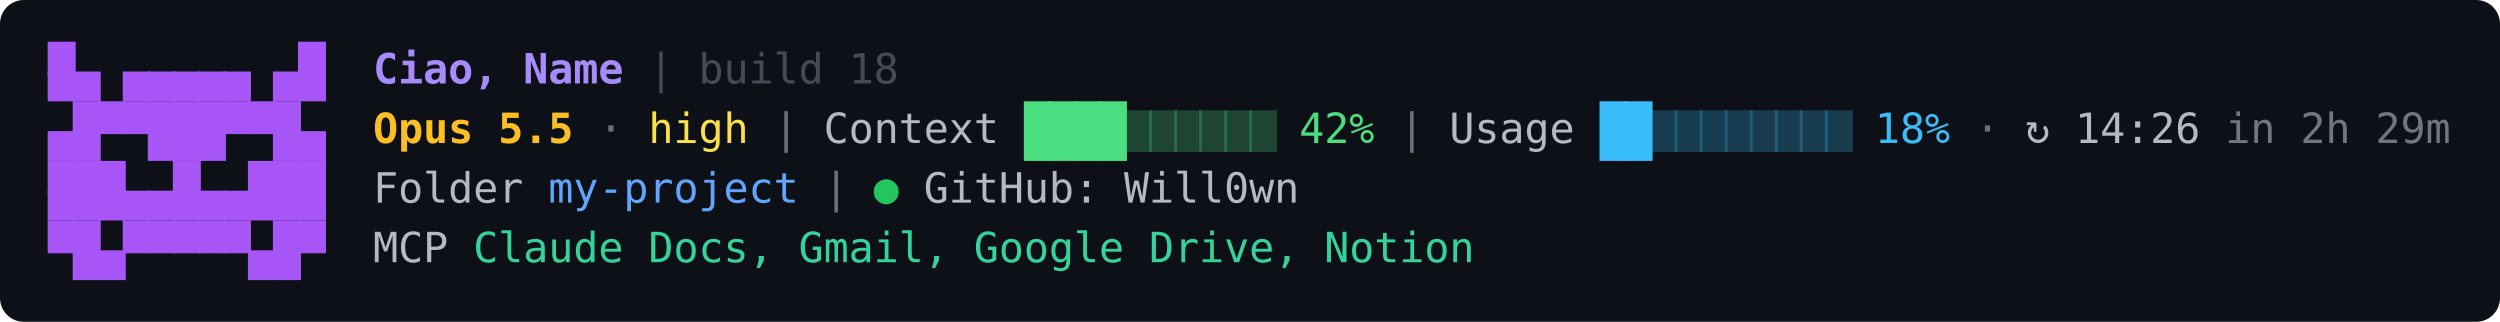
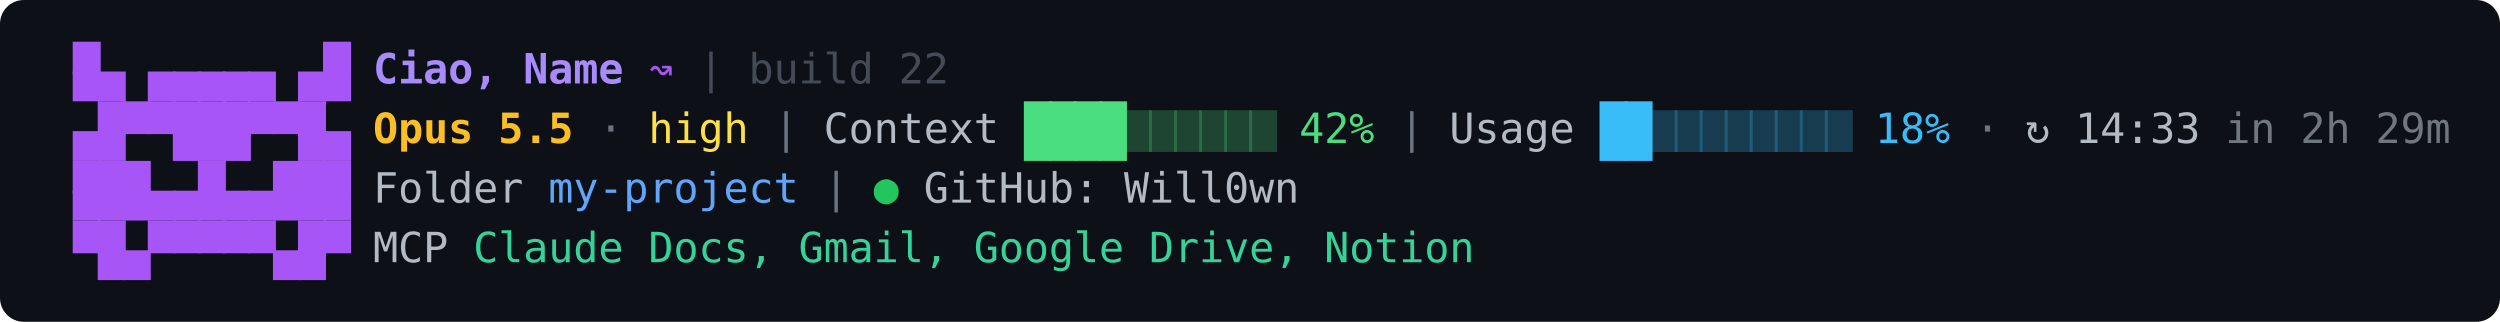
<svg xmlns="http://www.w3.org/2000/svg" width="839" height="108" viewBox="0 0 839 108" font-family="Consolas, Menlo, monospace" font-size="14">
  <rect width="100%" height="100%" rx="8" fill="#0d1117" />
-   <rect x="16" y="24" width="9.4" height="10" fill="#a855f7" />
-   <rect x="16" y="14" width="9.4" height="11" fill="#a855f7" />
  <rect x="24.4" y="24" width="9.4" height="10" fill="#a855f7" />
-   <rect x="41.2" y="24" width="9.4" height="10" fill="#a855f7" />
+   <rect x="24.4" y="14" width="9.4" height="11" fill="#a855f7" />
+   <rect x="32.8" y="24" width="9.4" height="10" fill="#a855f7" />
  <rect x="49.6" y="24" width="9.4" height="10" fill="#a855f7" />
  <rect x="58" y="24" width="9.4" height="10" fill="#a855f7" />
  <rect x="66.4" y="24" width="9.4" height="10" fill="#a855f7" />
  <rect x="74.8" y="24" width="9.4" height="10" fill="#a855f7" />
-   <rect x="91.6" y="24" width="9.4" height="10" fill="#a855f7" />
+   <rect x="83.2" y="24" width="9.4" height="10" fill="#a855f7" />
  <rect x="100" y="24" width="9.4" height="10" fill="#a855f7" />
-   <rect x="100" y="14" width="9.4" height="11" fill="#a855f7" />
+   <rect x="108.4" y="24" width="9.4" height="10" fill="#a855f7" />
+   <rect x="108.4" y="14" width="9.4" height="11" fill="#a855f7" />
  <text x="125.2" y="28" fill="#a78bfa" font-weight="bold">C</text>
  <text x="133.6" y="28" fill="#a78bfa" font-weight="bold">i</text>
  <text x="142" y="28" fill="#a78bfa" font-weight="bold">a</text>
  <text x="150.4" y="28" fill="#a78bfa" font-weight="bold">o</text>
  <text x="158.8" y="28" fill="#a78bfa" font-weight="bold">,</text>
  <text x="175.6" y="28" fill="#a78bfa" font-weight="bold">N</text>
  <text x="184" y="28" fill="#a78bfa" font-weight="bold">a</text>
  <text x="192.4" y="28" fill="#a78bfa" font-weight="bold">m</text>
  <text x="200.8" y="28" fill="#a78bfa" font-weight="bold">e</text>
-   <text x="217.6" y="28" fill="#6b7280" opacity="0.6">|</text>
-   <text x="234.4" y="28" fill="#6b7280" opacity="0.6">b</text>
-   <text x="242.8" y="28" fill="#6b7280" opacity="0.6">u</text>
-   <text x="251.2" y="28" fill="#6b7280" opacity="0.6">i</text>
-   <text x="259.6" y="28" fill="#6b7280" opacity="0.6">l</text>
-   <text x="268" y="28" fill="#6b7280" opacity="0.6">d</text>
-   <text x="284.8" y="28" fill="#6b7280" opacity="0.6">1</text>
-   <text x="293.2" y="28" fill="#6b7280" opacity="0.6">8</text>
-   <rect x="16" y="44" width="9.4" height="10" fill="#a855f7" />
+   <text x="217.6" y="28" fill="#a855f7">↝</text>
+   <text x="234.4" y="28" fill="#6b7280" opacity="0.6">|</text>
+   <text x="251.2" y="28" fill="#6b7280" opacity="0.6">b</text>
+   <text x="259.6" y="28" fill="#6b7280" opacity="0.6">u</text>
+   <text x="268" y="28" fill="#6b7280" opacity="0.6">i</text>
+   <text x="276.4" y="28" fill="#6b7280" opacity="0.6">l</text>
+   <text x="284.8" y="28" fill="#6b7280" opacity="0.6">d</text>
+   <text x="301.6" y="28" fill="#6b7280" opacity="0.6">2</text>
+   <text x="310" y="28" fill="#6b7280" opacity="0.6">2</text>
  <rect x="24.4" y="44" width="9.4" height="10" fill="#a855f7" />
-   <rect x="24.4" y="34" width="9.4" height="11" fill="#a855f7" />
+   <rect x="32.8" y="44" width="9.4" height="10" fill="#a855f7" />
  <rect x="32.8" y="34" width="9.4" height="11" fill="#a855f7" />
  <rect x="41.2" y="34" width="9.4" height="11" fill="#a855f7" />
-   <rect x="49.6" y="44" width="9.4" height="10" fill="#a855f7" />
  <rect x="49.6" y="34" width="9.4" height="11" fill="#a855f7" />
  <rect x="58" y="44" width="9.4" height="10" fill="#a855f7" />
  <rect x="58" y="34" width="9.4" height="11" fill="#a855f7" />
  <rect x="66.4" y="44" width="9.4" height="10" fill="#a855f7" />
  <rect x="66.4" y="34" width="9.4" height="11" fill="#a855f7" />
+   <rect x="74.8" y="44" width="9.4" height="10" fill="#a855f7" />
  <rect x="74.8" y="34" width="9.4" height="11" fill="#a855f7" />
  <rect x="83.2" y="34" width="9.4" height="11" fill="#a855f7" />
-   <rect x="91.6" y="44" width="9.4" height="10" fill="#a855f7" />
  <rect x="91.6" y="34" width="9.4" height="11" fill="#a855f7" />
  <rect x="100" y="44" width="9.4" height="10" fill="#a855f7" />
+   <rect x="100" y="34" width="9.4" height="11" fill="#a855f7" />
+   <rect x="108.4" y="44" width="9.4" height="10" fill="#a855f7" />
  <text x="125.2" y="48" fill="#fbbf24" font-weight="bold">O</text>
  <text x="133.6" y="48" fill="#fbbf24" font-weight="bold">p</text>
  <text x="142" y="48" fill="#fbbf24" font-weight="bold">u</text>
  <text x="150.4" y="48" fill="#fbbf24" font-weight="bold">s</text>
  <text x="167.2" y="48" fill="#fbbf24" font-weight="bold">5</text>
  <text x="175.6" y="48" fill="#fbbf24" font-weight="bold">.</text>
  <text x="184" y="48" fill="#fbbf24" font-weight="bold">5</text>
  <text x="200.8" y="48" fill="#6b7280">·</text>
  <text x="217.6" y="48" fill="#fde047">h</text>
  <text x="226" y="48" fill="#fde047">i</text>
  <text x="234.4" y="48" fill="#fde047">g</text>
  <text x="242.8" y="48" fill="#fde047">h</text>
  <text x="259.6" y="48" fill="#6b7280">|</text>
  <text x="276.4" y="48" fill="#b4bac4">C</text>
  <text x="284.8" y="48" fill="#b4bac4">o</text>
  <text x="293.2" y="48" fill="#b4bac4">n</text>
  <text x="301.6" y="48" fill="#b4bac4">t</text>
  <text x="310" y="48" fill="#b4bac4">e</text>
  <text x="318.4" y="48" fill="#b4bac4">x</text>
  <text x="326.8" y="48" fill="#b4bac4">t</text>
  <rect x="343.6" y="34" width="9.4" height="20" fill="#4ade80" />
  <rect x="352" y="34" width="9.4" height="20" fill="#4ade80" />
  <rect x="360.4" y="34" width="9.4" height="20" fill="#4ade80" />
  <rect x="368.8" y="34" width="9.4" height="20" fill="#4ade80" />
  <rect x="377.2" y="37" width="9.4" height="14" fill="#4ade80" opacity="0.25" />
  <rect x="385.6" y="37" width="9.4" height="14" fill="#4ade80" opacity="0.25" />
  <rect x="394" y="37" width="9.4" height="14" fill="#4ade80" opacity="0.25" />
  <rect x="402.4" y="37" width="9.4" height="14" fill="#4ade80" opacity="0.25" />
  <rect x="410.8" y="37" width="9.4" height="14" fill="#4ade80" opacity="0.25" />
  <rect x="419.2" y="37" width="9.4" height="14" fill="#4ade80" opacity="0.25" />
  <text x="436" y="48" fill="#4ade80">4</text>
  <text x="444.4" y="48" fill="#4ade80">2</text>
  <text x="452.8" y="48" fill="#4ade80">%</text>
  <text x="469.6" y="48" fill="#6b7280">|</text>
  <text x="486.4" y="48" fill="#b4bac4">U</text>
  <text x="494.8" y="48" fill="#b4bac4">s</text>
  <text x="503.2" y="48" fill="#b4bac4">a</text>
  <text x="511.6" y="48" fill="#b4bac4">g</text>
  <text x="520" y="48" fill="#b4bac4">e</text>
  <rect x="536.8" y="34" width="9.4" height="20" fill="#38bdf8" />
  <rect x="545.2" y="34" width="9.4" height="20" fill="#38bdf8" />
  <rect x="553.6" y="37" width="9.4" height="14" fill="#38bdf8" opacity="0.25" />
  <rect x="562" y="37" width="9.4" height="14" fill="#38bdf8" opacity="0.25" />
  <rect x="570.4" y="37" width="9.4" height="14" fill="#38bdf8" opacity="0.25" />
  <rect x="578.8" y="37" width="9.4" height="14" fill="#38bdf8" opacity="0.25" />
  <rect x="587.2" y="37" width="9.4" height="14" fill="#38bdf8" opacity="0.25" />
  <rect x="595.6" y="37" width="9.4" height="14" fill="#38bdf8" opacity="0.25" />
  <rect x="604" y="37" width="9.4" height="14" fill="#38bdf8" opacity="0.25" />
  <rect x="612.4" y="37" width="9.4" height="14" fill="#38bdf8" opacity="0.25" />
  <text x="629.2" y="48" fill="#38bdf8">1</text>
  <text x="637.6" y="48" fill="#38bdf8">8</text>
  <text x="646" y="48" fill="#38bdf8">%</text>
  <text x="662.8" y="48" fill="#6b7280">·</text>
  <text x="679.6" y="48" fill="#b4bac4">↻</text>
  <text x="696.4" y="48" fill="#b4bac4">1</text>
  <text x="704.8" y="48" fill="#b4bac4">4</text>
  <text x="713.2" y="48" fill="#b4bac4">:</text>
-   <text x="721.6" y="48" fill="#b4bac4">2</text>
-   <text x="730" y="48" fill="#b4bac4">6</text>
+   <text x="721.6" y="48" fill="#b4bac4">3</text>
+   <text x="730" y="48" fill="#b4bac4">3</text>
  <text x="746.8" y="48" fill="#b4bac4" opacity="0.6">i</text>
  <text x="755.2" y="48" fill="#b4bac4" opacity="0.6">n</text>
  <text x="772" y="48" fill="#b4bac4" opacity="0.6">2</text>
  <text x="780.4" y="48" fill="#b4bac4" opacity="0.6">h</text>
  <text x="797.2" y="48" fill="#b4bac4" opacity="0.6">2</text>
  <text x="805.6" y="48" fill="#b4bac4" opacity="0.6">9</text>
  <text x="814" y="48" fill="#b4bac4" opacity="0.6">m</text>
-   <rect x="16" y="64" width="9.4" height="10" fill="#a855f7" />
-   <rect x="16" y="54" width="9.4" height="11" fill="#a855f7" />
  <rect x="24.4" y="64" width="9.4" height="10" fill="#a855f7" />
  <rect x="24.4" y="54" width="9.4" height="11" fill="#a855f7" />
  <rect x="32.8" y="64" width="9.4" height="10" fill="#a855f7" />
  <rect x="32.8" y="54" width="9.4" height="11" fill="#a855f7" />
  <rect x="41.2" y="64" width="9.4" height="10" fill="#a855f7" />
+   <rect x="41.2" y="54" width="9.4" height="11" fill="#a855f7" />
  <rect x="49.6" y="64" width="9.4" height="10" fill="#a855f7" />
  <rect x="58" y="64" width="9.4" height="10" fill="#a855f7" />
-   <rect x="58" y="54" width="9.4" height="11" fill="#a855f7" />
  <rect x="66.4" y="64" width="9.4" height="10" fill="#a855f7" />
+   <rect x="66.4" y="54" width="9.4" height="11" fill="#a855f7" />
  <rect x="74.8" y="64" width="9.4" height="10" fill="#a855f7" />
  <rect x="83.2" y="64" width="9.4" height="10" fill="#a855f7" />
-   <rect x="83.2" y="54" width="9.4" height="11" fill="#a855f7" />
  <rect x="91.6" y="64" width="9.4" height="10" fill="#a855f7" />
  <rect x="91.6" y="54" width="9.4" height="11" fill="#a855f7" />
  <rect x="100" y="64" width="9.4" height="10" fill="#a855f7" />
  <rect x="100" y="54" width="9.4" height="11" fill="#a855f7" />
+   <rect x="108.4" y="64" width="9.4" height="10" fill="#a855f7" />
+   <rect x="108.4" y="54" width="9.4" height="11" fill="#a855f7" />
  <text x="125.2" y="68" fill="#b4bac4">F</text>
  <text x="133.6" y="68" fill="#b4bac4">o</text>
  <text x="142" y="68" fill="#b4bac4">l</text>
  <text x="150.4" y="68" fill="#b4bac4">d</text>
  <text x="158.8" y="68" fill="#b4bac4">e</text>
  <text x="167.2" y="68" fill="#b4bac4">r</text>
  <text x="184" y="68" fill="#60a5fa">m</text>
  <text x="192.4" y="68" fill="#60a5fa">y</text>
  <text x="200.8" y="68" fill="#60a5fa">-</text>
  <text x="209.2" y="68" fill="#60a5fa">p</text>
  <text x="217.6" y="68" fill="#60a5fa">r</text>
  <text x="226" y="68" fill="#60a5fa">o</text>
  <text x="234.4" y="68" fill="#60a5fa">j</text>
  <text x="242.8" y="68" fill="#60a5fa">e</text>
  <text x="251.2" y="68" fill="#60a5fa">c</text>
  <text x="259.6" y="68" fill="#60a5fa">t</text>
  <text x="276.4" y="68" fill="#6b7280">|</text>
  <text x="293.2" y="68" fill="#22c55e">●</text>
  <text x="310" y="68" fill="#b4bac4">G</text>
  <text x="318.4" y="68" fill="#b4bac4">i</text>
  <text x="326.8" y="68" fill="#b4bac4">t</text>
  <text x="335.2" y="68" fill="#b4bac4">H</text>
  <text x="343.6" y="68" fill="#b4bac4">u</text>
  <text x="352" y="68" fill="#b4bac4">b</text>
  <text x="360.4" y="68" fill="#b4bac4">:</text>
  <text x="377.2" y="68" fill="#b4bac4">W</text>
  <text x="385.6" y="68" fill="#b4bac4">i</text>
  <text x="394" y="68" fill="#b4bac4">l</text>
  <text x="402.4" y="68" fill="#b4bac4">l</text>
  <text x="410.8" y="68" fill="#b4bac4">0</text>
  <text x="419.2" y="68" fill="#b4bac4">w</text>
  <text x="427.6" y="68" fill="#b4bac4">n</text>
-   <rect x="16" y="74" width="9.4" height="11" fill="#a855f7" />
-   <rect x="24.4" y="84" width="9.4" height="10" fill="#a855f7" />
  <rect x="24.4" y="74" width="9.4" height="11" fill="#a855f7" />
  <rect x="32.8" y="84" width="9.4" height="10" fill="#a855f7" />
-   <rect x="41.2" y="74" width="9.4" height="11" fill="#a855f7" />
+   <rect x="32.8" y="74" width="9.4" height="11" fill="#a855f7" />
+   <rect x="41.2" y="84" width="9.4" height="10" fill="#a855f7" />
  <rect x="49.6" y="74" width="9.4" height="11" fill="#a855f7" />
  <rect x="58" y="74" width="9.4" height="11" fill="#a855f7" />
  <rect x="66.4" y="74" width="9.4" height="11" fill="#a855f7" />
  <rect x="74.8" y="74" width="9.4" height="11" fill="#a855f7" />
-   <rect x="83.2" y="84" width="9.4" height="10" fill="#a855f7" />
+   <rect x="83.2" y="74" width="9.4" height="11" fill="#a855f7" />
  <rect x="91.6" y="84" width="9.4" height="10" fill="#a855f7" />
-   <rect x="91.6" y="74" width="9.4" height="11" fill="#a855f7" />
+   <rect x="100" y="84" width="9.4" height="10" fill="#a855f7" />
  <rect x="100" y="74" width="9.4" height="11" fill="#a855f7" />
+   <rect x="108.4" y="74" width="9.4" height="11" fill="#a855f7" />
  <text x="125.2" y="88" fill="#b4bac4">M</text>
  <text x="133.6" y="88" fill="#b4bac4">C</text>
  <text x="142" y="88" fill="#b4bac4">P</text>
  <text x="158.8" y="88" fill="#34d399">C</text>
  <text x="167.2" y="88" fill="#34d399">l</text>
  <text x="175.6" y="88" fill="#34d399">a</text>
  <text x="184" y="88" fill="#34d399">u</text>
  <text x="192.4" y="88" fill="#34d399">d</text>
  <text x="200.8" y="88" fill="#34d399">e</text>
  <text x="217.6" y="88" fill="#34d399">D</text>
  <text x="226" y="88" fill="#34d399">o</text>
  <text x="234.4" y="88" fill="#34d399">c</text>
  <text x="242.8" y="88" fill="#34d399">s</text>
  <text x="251.2" y="88" fill="#34d399">,</text>
  <text x="268" y="88" fill="#34d399">G</text>
  <text x="276.4" y="88" fill="#34d399">m</text>
  <text x="284.8" y="88" fill="#34d399">a</text>
  <text x="293.2" y="88" fill="#34d399">i</text>
  <text x="301.6" y="88" fill="#34d399">l</text>
  <text x="310" y="88" fill="#34d399">,</text>
  <text x="326.8" y="88" fill="#34d399">G</text>
  <text x="335.2" y="88" fill="#34d399">o</text>
  <text x="343.6" y="88" fill="#34d399">o</text>
  <text x="352" y="88" fill="#34d399">g</text>
  <text x="360.4" y="88" fill="#34d399">l</text>
  <text x="368.8" y="88" fill="#34d399">e</text>
  <text x="385.6" y="88" fill="#34d399">D</text>
  <text x="394" y="88" fill="#34d399">r</text>
  <text x="402.4" y="88" fill="#34d399">i</text>
  <text x="410.8" y="88" fill="#34d399">v</text>
  <text x="419.2" y="88" fill="#34d399">e</text>
  <text x="427.6" y="88" fill="#34d399">,</text>
  <text x="444.4" y="88" fill="#34d399">N</text>
  <text x="452.8" y="88" fill="#34d399">o</text>
  <text x="461.2" y="88" fill="#34d399">t</text>
  <text x="469.6" y="88" fill="#34d399">i</text>
  <text x="478" y="88" fill="#34d399">o</text>
  <text x="486.4" y="88" fill="#34d399">n</text>
</svg>
